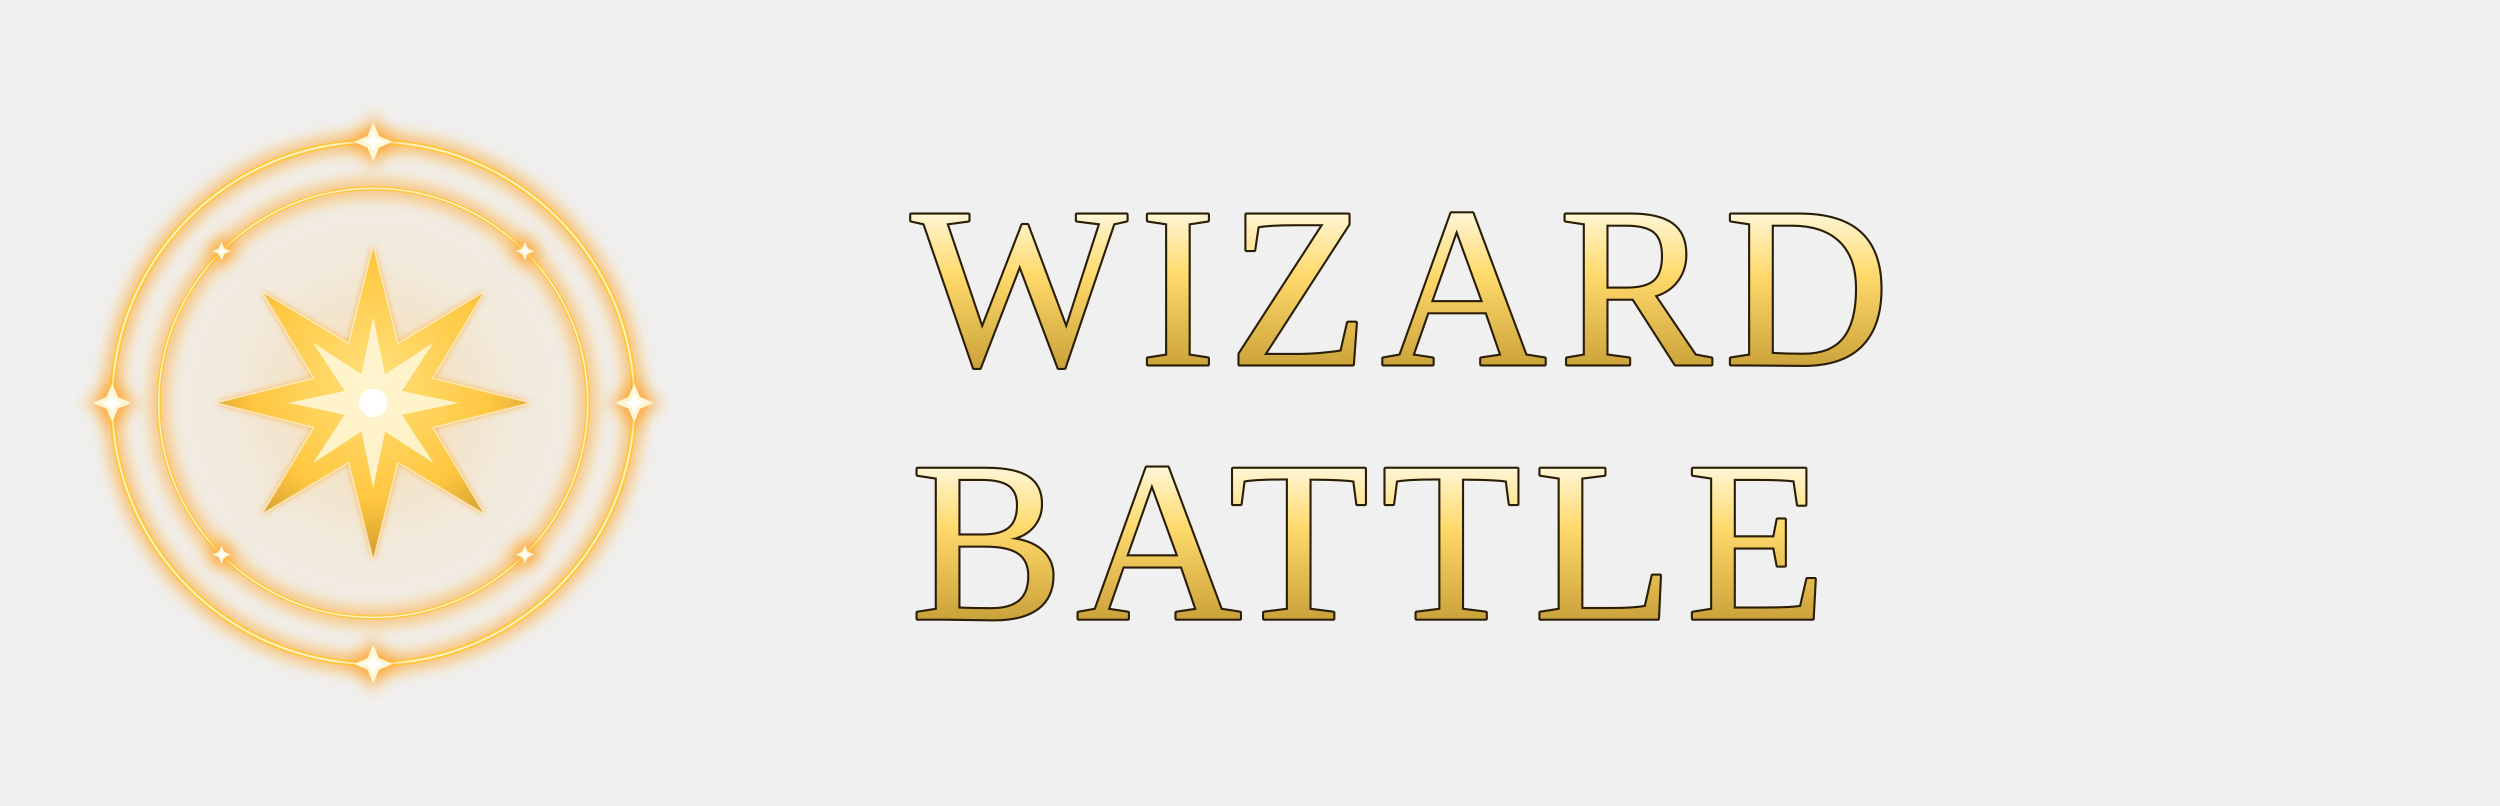
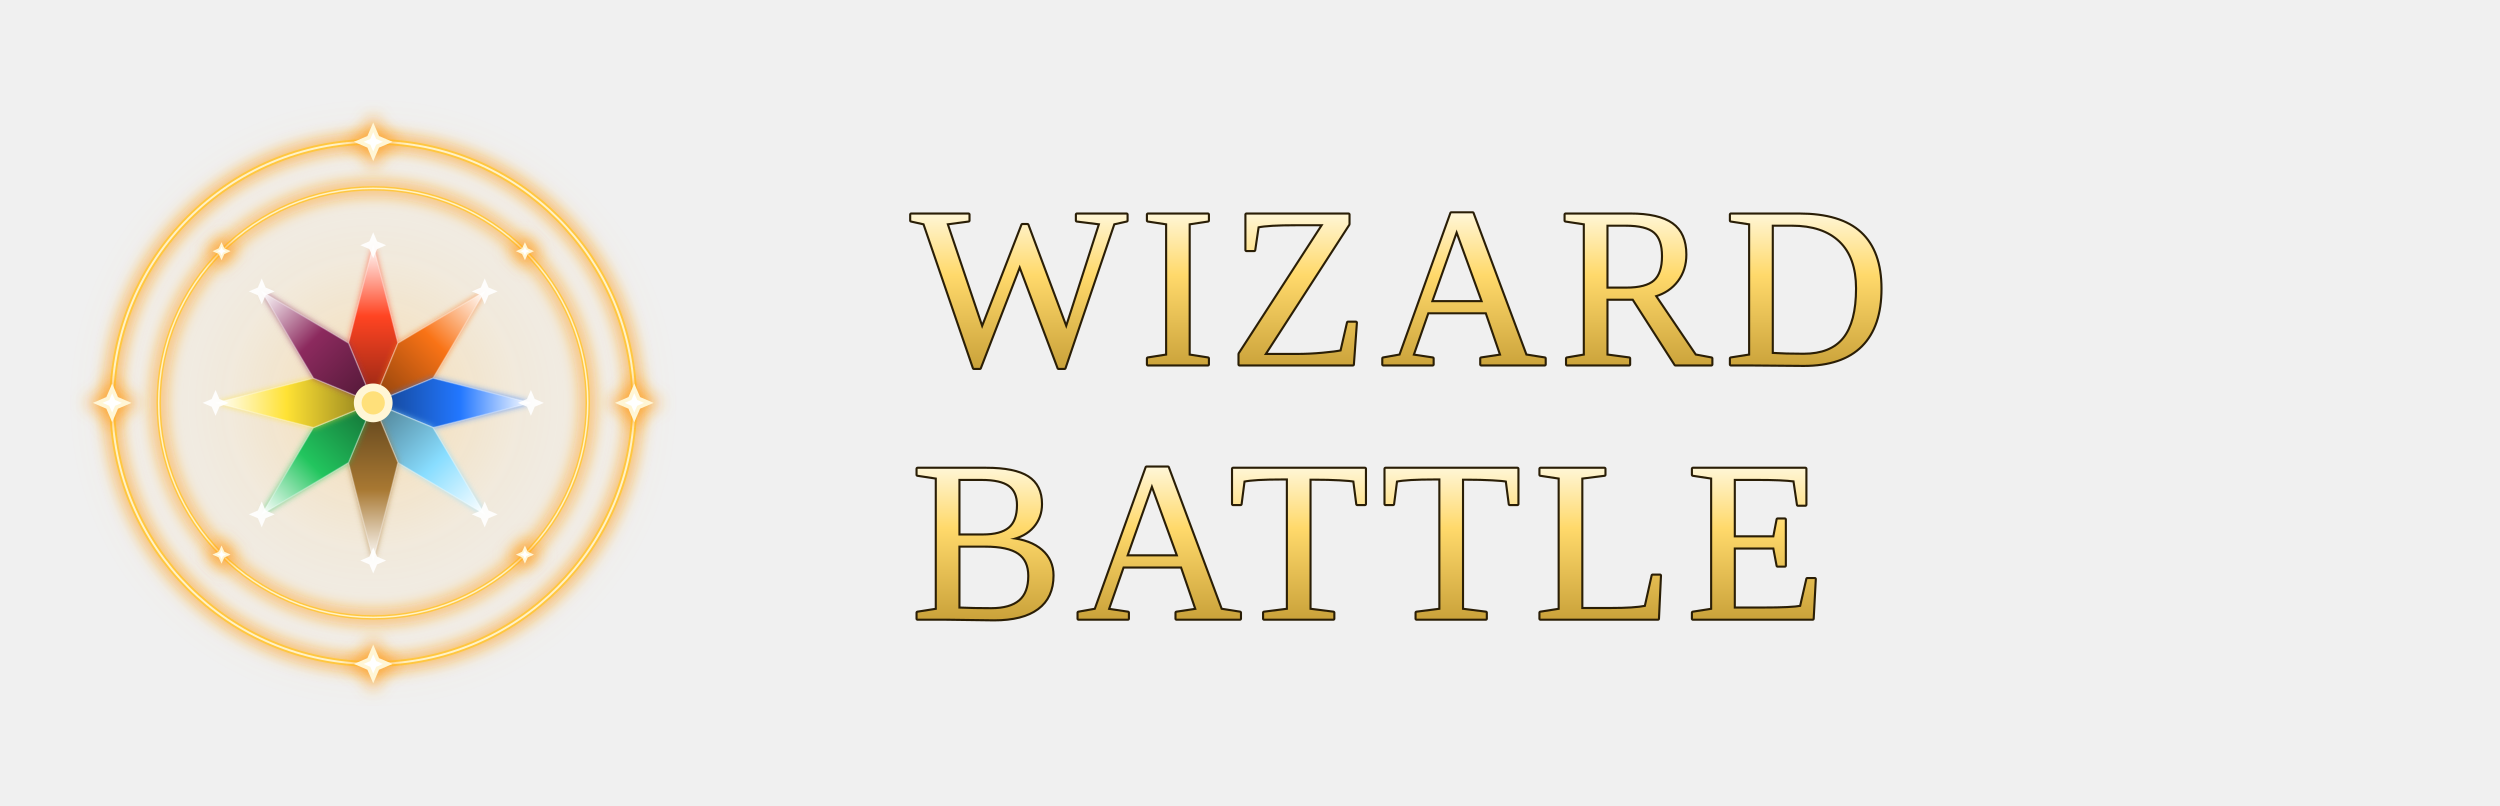
<svg xmlns="http://www.w3.org/2000/svg" viewBox="0 0 1180 380" width="1180" height="380">
  <defs>
    <linearGradient id="wm" x1="0" y1="0" x2="0" y2="1">
      <stop offset="0%" stop-color="#fff6d6" />
      <stop offset="40%" stop-color="#ffd96b" />
      <stop offset="100%" stop-color="#caa23a" />
    </linearGradient>
  </defs>
  <g transform="translate(20 34) scale(0.61)">
    <defs>
      <radialGradient id="c0bloom" cx="50%" cy="50%" r="50%">
        <stop offset="0%" stop-color="#ffb22e" stop-opacity="0.32" />
        <stop offset="48%" stop-color="#ffb22e" stop-opacity="0.1" />
        <stop offset="100%" stop-color="#ffb22e" stop-opacity="0" />
      </radialGradient>
      <radialGradient id="c0gfill" cx="50%" cy="42%" r="62%">
        <stop offset="0%" stop-color="#ffe07a" />
        <stop offset="62%" stop-color="#ffc740" />
        <stop offset="100%" stop-color="#c8932c" />
      </radialGradient>
      <filter id="c0soft" x="-60%" y="-60%" width="220%" height="220%">
        <feGaussianBlur stdDeviation="6" />
      </filter>
      <filter id="c0tight" x="-40%" y="-40%" width="180%" height="180%">
        <feGaussianBlur stdDeviation="2.6" />
      </filter>
+       <linearGradient id="c0sp0" gradientUnits="userSpaceOnUse" x1="256" y1="256" x2="256.0" y2="134.0">
+         <stop offset="0%" stop-color="#8c2513" />
+         <stop offset="55%" stop-color="#ff4422" />
+         <stop offset="100%" stop-color="#ffffff" />
+       </linearGradient>
+       <linearGradient id="c0sp1" gradientUnits="userSpaceOnUse" x1="256" y1="256" x2="342.3" y2="169.7">
+         <stop offset="0%" stop-color="#893f0c" />
+         <stop offset="55%" stop-color="#f97316" />
+         <stop offset="100%" stop-color="#ffffff" />
+       </linearGradient>
+       <linearGradient id="c0sp2" gradientUnits="userSpaceOnUse" x1="256" y1="256" x2="378.0" y2="256.0">
+         <stop offset="0%" stop-color="#13418c" />
+         <stop offset="55%" stop-color="#2277ff" />
+         <stop offset="100%" stop-color="#ffffff" />
+       </linearGradient>
+       <linearGradient id="c0sp3" gradientUnits="userSpaceOnUse" x1="256" y1="256" x2="342.3" y2="342.3">
+         <stop offset="0%" stop-color="#4b7a8c" />
+         <stop offset="55%" stop-color="#88ddff" />
+         <stop offset="100%" stop-color="#ffffff" />
+       </linearGradient>
+       <linearGradient id="c0sp4" gradientUnits="userSpaceOnUse" x1="256" y1="256" x2="256.0" y2="378.0">
+         <stop offset="0%" stop-color="#5c421c" />
+         <stop offset="55%" stop-color="#a87832" />
+         <stop offset="100%" stop-color="#ffffff" />
+       </linearGradient>
+       <linearGradient id="c0sp5" gradientUnits="userSpaceOnUse" x1="256" y1="256" x2="169.7" y2="342.3">
+         <stop offset="0%" stop-color="#136c34" />
+         <stop offset="55%" stop-color="#22c55e" />
+         <stop offset="100%" stop-color="#ffffff" />
+       </linearGradient>
+       <linearGradient id="c0sp6" gradientUnits="userSpaceOnUse" x1="256" y1="256" x2="134.0" y2="256.0">
+         <stop offset="0%" stop-color="#8c7c1d" />
+         <stop offset="55%" stop-color="#ffe234" />
+         <stop offset="100%" stop-color="#ffffff" />
+       </linearGradient>
+       <linearGradient id="c0sp7" gradientUnits="userSpaceOnUse" x1="256" y1="256" x2="169.7" y2="169.7">
+         <stop offset="0%" stop-color="#4d1734" />
+         <stop offset="55%" stop-color="#8c2a5e" />
+         <stop offset="100%" stop-color="#ffffff" />
+       </linearGradient>
    </defs>
    <circle cx="256" cy="256" r="238" fill="url(#c0bloom)" />
    <circle cx="256" cy="256" r="202" fill="none" stroke="#ff9e1f" stroke-width="9.5" stroke-opacity="0.8" filter="url(#c0soft)" />
    <circle cx="256" cy="256" r="202" fill="none" stroke="#ffc740" stroke-width="4.5" />
    <circle cx="256" cy="256" r="202" fill="none" stroke="#fff6d6" stroke-width="1.53" stroke-opacity="0.9" />
    <circle cx="256" cy="256" r="166" fill="none" stroke="#ff9e1f" stroke-width="8.4" stroke-opacity="0.8" filter="url(#c0soft)" />
    <circle cx="256" cy="256" r="166" fill="none" stroke="#ffc740" stroke-width="3.4" />
    <circle cx="256" cy="256" r="166" fill="none" stroke="#fff6d6" stroke-width="1.156" stroke-opacity="0.9" />
    <path d="M 256 33 L 263.5 46.5 L 277 54 L 263.5 61.5 L 256 75 L 248.5 61.5 L 235 54 L 248.5 46.5 Z" fill="#ff9e1f" opacity="0.8" filter="url(#c0soft)" />
    <path d="M 256 39 L 260.5 49.5 L 271 54 L 260.5 58.5 L 256 69 L 251.5 58.5 L 241 54 L 251.5 49.5 Z" fill="#fff6d6" />
    <path d="M 256 46.5 L 258.25 51.75 L 263.5 54 L 258.25 56.25 L 256 61.5 L 253.75 56.25 L 248.5 54 L 253.75 51.75 Z" fill="#ffffff" />
    <path d="M 458 235 L 465.5 248.5 L 479 256 L 465.5 263.5 L 458 277 L 450.5 263.5 L 437 256 L 450.5 248.5 Z" fill="#ff9e1f" opacity="0.8" filter="url(#c0soft)" />
    <path d="M 458 241 L 462.5 251.5 L 473 256 L 462.5 260.5 L 458 271 L 453.5 260.5 L 443 256 L 453.5 251.5 Z" fill="#fff6d6" />
    <path d="M 458 248.5 L 460.25 253.75 L 465.5 256 L 460.25 258.25 L 458 263.5 L 455.75 258.25 L 450.5 256 L 455.75 253.75 Z" fill="#ffffff" />
    <path d="M 256 437 L 263.5 450.5 L 277 458 L 263.5 465.5 L 256 479 L 248.5 465.5 L 235 458 L 248.5 450.5 Z" fill="#ff9e1f" opacity="0.8" filter="url(#c0soft)" />
    <path d="M 256 443 L 260.5 453.5 L 271 458 L 260.5 462.5 L 256 473 L 251.5 462.5 L 241 458 L 251.5 453.5 Z" fill="#fff6d6" />
    <path d="M 256 450.5 L 258.25 455.75 L 263.5 458 L 258.25 460.25 L 256 465.5 L 253.75 460.25 L 248.5 458 L 253.75 455.75 Z" fill="#ffffff" />
    <path d="M 54 235 L 61.5 248.5 L 75 256 L 61.5 263.5 L 54 277 L 46.5 263.5 L 33 256 L 46.5 248.5 Z" fill="#ff9e1f" opacity="0.8" filter="url(#c0soft)" />
    <path d="M 54 241 L 58.5 251.5 L 69 256 L 58.5 260.5 L 54 271 L 49.5 260.5 L 39 256 L 49.5 251.5 Z" fill="#fff6d6" />
    <path d="M 54 248.5 L 56.25 253.75 L 61.5 256 L 56.25 258.25 L 54 263.5 L 51.75 258.25 L 46.5 256 L 51.75 253.75 Z" fill="#ffffff" />
    <path d="M 138.62 125.62 L 143.82 133.42 L 151.62 138.62 L 143.82 143.82 L 138.62 151.62 L 133.42 143.82 L 125.62 138.62 L 133.42 133.42 Z" fill="#ff9e1f" opacity="0.8" filter="url(#c0soft)" />
    <path d="M 138.62 131.62 L 140.82 136.42 L 145.62 138.62 L 140.82 140.82 L 138.62 145.62 L 136.42 140.82 L 131.62 138.62 L 136.42 136.42 Z" fill="#fff6d6" />
    <path d="M 138.62 135.12 L 139.72 137.52 L 142.12 138.62 L 139.72 139.72 L 138.62 142.12 L 137.52 139.72 L 135.12 138.62 L 137.52 137.52 Z" fill="#ffffff" />
    <path d="M 373.38 125.62 L 378.58 133.42 L 386.38 138.62 L 378.58 143.82 L 373.38 151.62 L 368.18 143.82 L 360.38 138.62 L 368.18 133.42 Z" fill="#ff9e1f" opacity="0.8" filter="url(#c0soft)" />
    <path d="M 373.38 131.62 L 375.58 136.42 L 380.38 138.62 L 375.58 140.82 L 373.38 145.62 L 371.18 140.82 L 366.38 138.62 L 371.18 136.42 Z" fill="#fff6d6" />
    <path d="M 373.38 135.12 L 374.48 137.52 L 376.88 138.62 L 374.48 139.72 L 373.38 142.12 L 372.28 139.72 L 369.88 138.62 L 372.28 137.52 Z" fill="#ffffff" />
    <path d="M 373.38 360.38 L 378.58 368.18 L 386.38 373.38 L 378.58 378.58 L 373.38 386.38 L 368.18 378.58 L 360.38 373.38 L 368.18 368.18 Z" fill="#ff9e1f" opacity="0.8" filter="url(#c0soft)" />
    <path d="M 373.38 366.38 L 375.58 371.18 L 380.38 373.38 L 375.58 375.58 L 373.38 380.38 L 371.18 375.58 L 366.38 373.38 L 371.18 371.18 Z" fill="#fff6d6" />
    <path d="M 373.38 369.88 L 374.48 372.28 L 376.88 373.38 L 374.48 374.48 L 373.38 376.88 L 372.28 374.48 L 369.88 373.38 L 372.28 372.28 Z" fill="#ffffff" />
    <path d="M 138.62 360.38 L 143.82 368.18 L 151.62 373.38 L 143.82 378.58 L 138.62 386.38 L 133.42 378.58 L 125.62 373.38 L 133.42 368.18 Z" fill="#ff9e1f" opacity="0.8" filter="url(#c0soft)" />
    <path d="M 138.62 366.38 L 140.82 371.18 L 145.62 373.38 L 140.82 375.58 L 138.62 380.38 L 136.42 375.58 L 131.62 373.38 L 136.42 371.18 Z" fill="#fff6d6" />
    <path d="M 138.62 369.88 L 139.72 372.28 L 142.12 373.38 L 139.72 374.48 L 138.62 376.88 L 137.52 374.48 L 135.12 373.38 L 137.52 372.28 Z" fill="#ffffff" />
-     <g filter="url(#c0tight)" opacity="0.85">
-       <path d="M 256.00 134.00 L 275.13 209.81 L 342.27 169.73 L 302.19 236.87 L 378.00 256.00 L 302.19 275.13 L 342.27 342.27 L 275.13 302.19 L 256.00 378.00 L 236.87 302.19 L 169.73 342.27 L 209.81 275.13 L 134.00 256.00 L 209.81 236.87 L 169.73 169.73 L 236.87 209.81 Z" fill="#ff9e1f" />
-     </g>
-     <g>
-       <path d="M 256.00 134.00 L 275.13 209.81 L 342.27 169.73 L 302.19 236.87 L 378.00 256.00 L 302.19 275.13 L 342.27 342.27 L 275.13 302.19 L 256.00 378.00 L 236.87 302.19 L 169.73 342.27 L 209.81 275.13 L 134.00 256.00 L 209.81 236.87 L 169.73 169.73 L 236.87 209.81 Z" fill="url(#c0gfill)" stroke="#fff6d6" stroke-width="1.2" stroke-opacity="0.7" />
-       <path d="M 256.00 190.00 L 265.18 233.83 L 302.67 209.33 L 278.17 246.82 L 322.00 256.00 L 278.17 265.18 L 302.67 302.67 L 265.18 278.17 L 256.00 322.00 L 246.82 278.17 L 209.33 302.67 L 233.83 265.18 L 190.00 256.00 L 233.83 246.82 L 209.33 209.33 L 246.82 233.83 Z" fill="#fff6d6" opacity="0.9" />
-       <circle cx="256" cy="256" r="11" fill="#fff" />
-     </g>
+     <path d="M 256 256 L 236.9 209.8 L 256.0 134.0 L 275.1 209.8 Z" fill="#ff4422" opacity="0.75" filter="url(#c0tight)" />
+     <path d="M 256 256 L 236.9 209.8 L 256.0 134.0 L 275.1 209.8 Z" fill="url(#c0sp0)" stroke="rgba(255,255,255,0.35)" stroke-width="1" />
+     <path d="M 256 124 L 259 131 L 266 134 L 259 137 L 256 144 L 253 137 L 246 134 L 253 131 Z" fill="#ffffff" opacity="0.9" />
+     <path d="M 256 256 L 275.1 209.8 L 342.3 169.7 L 302.2 236.9 Z" fill="#f97316" opacity="0.75" filter="url(#c0tight)" />
+     <path d="M 256 256 L 275.1 209.8 L 342.3 169.7 L 302.2 236.9 Z" fill="url(#c0sp1)" stroke="rgba(255,255,255,0.35)" stroke-width="1" />
+     <path d="M 342.267 159.733 L 345.267 166.733 L 352.267 169.733 L 345.267 172.733 L 342.267 179.733 L 339.267 172.733 L 332.267 169.733 L 339.267 166.733 Z" fill="#ffffff" opacity="0.9" />
+     <path d="M 256 256 L 302.2 236.9 L 378.0 256.0 L 302.2 275.1 Z" fill="#2277ff" opacity="0.75" filter="url(#c0tight)" />
+     <path d="M 256 256 L 302.2 236.9 L 378.0 256.0 L 302.2 275.1 Z" fill="url(#c0sp2)" stroke="rgba(255,255,255,0.35)" stroke-width="1" />
+     <path d="M 378 246 L 381 253 L 388 256 L 381 259 L 378 266 L 375 259 L 368 256 L 375 253 Z" fill="#ffffff" opacity="0.9" />
+     <path d="M 256 256 L 302.2 275.1 L 342.3 342.3 L 275.1 302.2 Z" fill="#88ddff" opacity="0.75" filter="url(#c0tight)" />
+     <path d="M 256 256 L 302.2 275.1 L 342.3 342.3 L 275.1 302.2 Z" fill="url(#c0sp3)" stroke="rgba(255,255,255,0.35)" stroke-width="1" />
+     <path d="M 342.267 332.267 L 345.267 339.267 L 352.267 342.267 L 345.267 345.267 L 342.267 352.267 L 339.267 345.267 L 332.267 342.267 L 339.267 339.267 Z" fill="#ffffff" opacity="0.9" />
+     <path d="M 256 256 L 275.1 302.2 L 256.0 378.0 L 236.9 302.2 Z" fill="#a87832" opacity="0.75" filter="url(#c0tight)" />
+     <path d="M 256 256 L 275.1 302.2 L 256.0 378.0 L 236.9 302.2 Z" fill="url(#c0sp4)" stroke="rgba(255,255,255,0.35)" stroke-width="1" />
+     <path d="M 256 368 L 259 375 L 266 378 L 259 381 L 256 388 L 253 381 L 246 378 L 253 375 Z" fill="#ffffff" opacity="0.9" />
+     <path d="M 256 256 L 236.9 302.2 L 169.7 342.3 L 209.8 275.1 Z" fill="#22c55e" opacity="0.75" filter="url(#c0tight)" />
+     <path d="M 256 256 L 236.9 302.2 L 169.7 342.3 L 209.8 275.1 Z" fill="url(#c0sp5)" stroke="rgba(255,255,255,0.35)" stroke-width="1" />
+     <path d="M 169.733 332.267 L 172.733 339.267 L 179.733 342.267 L 172.733 345.267 L 169.733 352.267 L 166.733 345.267 L 159.733 342.267 L 166.733 339.267 Z" fill="#ffffff" opacity="0.9" />
+     <path d="M 256 256 L 209.8 275.1 L 134.0 256.0 L 209.8 236.9 Z" fill="#ffe234" opacity="0.75" filter="url(#c0tight)" />
+     <path d="M 256 256 L 209.8 275.1 L 134.0 256.0 L 209.8 236.9 Z" fill="url(#c0sp6)" stroke="rgba(255,255,255,0.35)" stroke-width="1" />
+     <path d="M 134 246 L 137 253 L 144 256 L 137 259 L 134 266 L 131 259 L 124 256 L 131 253 Z" fill="#ffffff" opacity="0.9" />
+     <path d="M 256 256 L 209.8 236.9 L 169.7 169.7 L 236.9 209.8 Z" fill="#8c2a5e" opacity="0.75" filter="url(#c0tight)" />
+     <path d="M 256 256 L 209.8 236.9 L 169.7 169.7 L 236.9 209.8 Z" fill="url(#c0sp7)" stroke="rgba(255,255,255,0.35)" stroke-width="1" />
+     <path d="M 169.733 159.733 L 172.733 166.733 L 179.733 169.733 L 172.733 172.733 L 169.733 179.733 L 166.733 172.733 L 159.733 169.733 L 166.733 166.733 Z" fill="#ffffff" opacity="0.9" />
+     <circle cx="256" cy="256" r="15" fill="#fff6d6" />
+     <circle cx="256" cy="256" r="9" fill="#ffe07a" />
  </g>
  <text x="430" y="172" font-size="108" letter-spacing="6" fill="url(#wm)" stroke="#2a1e06" stroke-width="2" paint-order="stroke" stroke-linejoin="round">WIZARD</text>
  <text x="430" y="292" font-size="108" letter-spacing="6" fill="url(#wm)" stroke="#2a1e06" stroke-width="2" paint-order="stroke" stroke-linejoin="round">BATTLE</text>
</svg>
